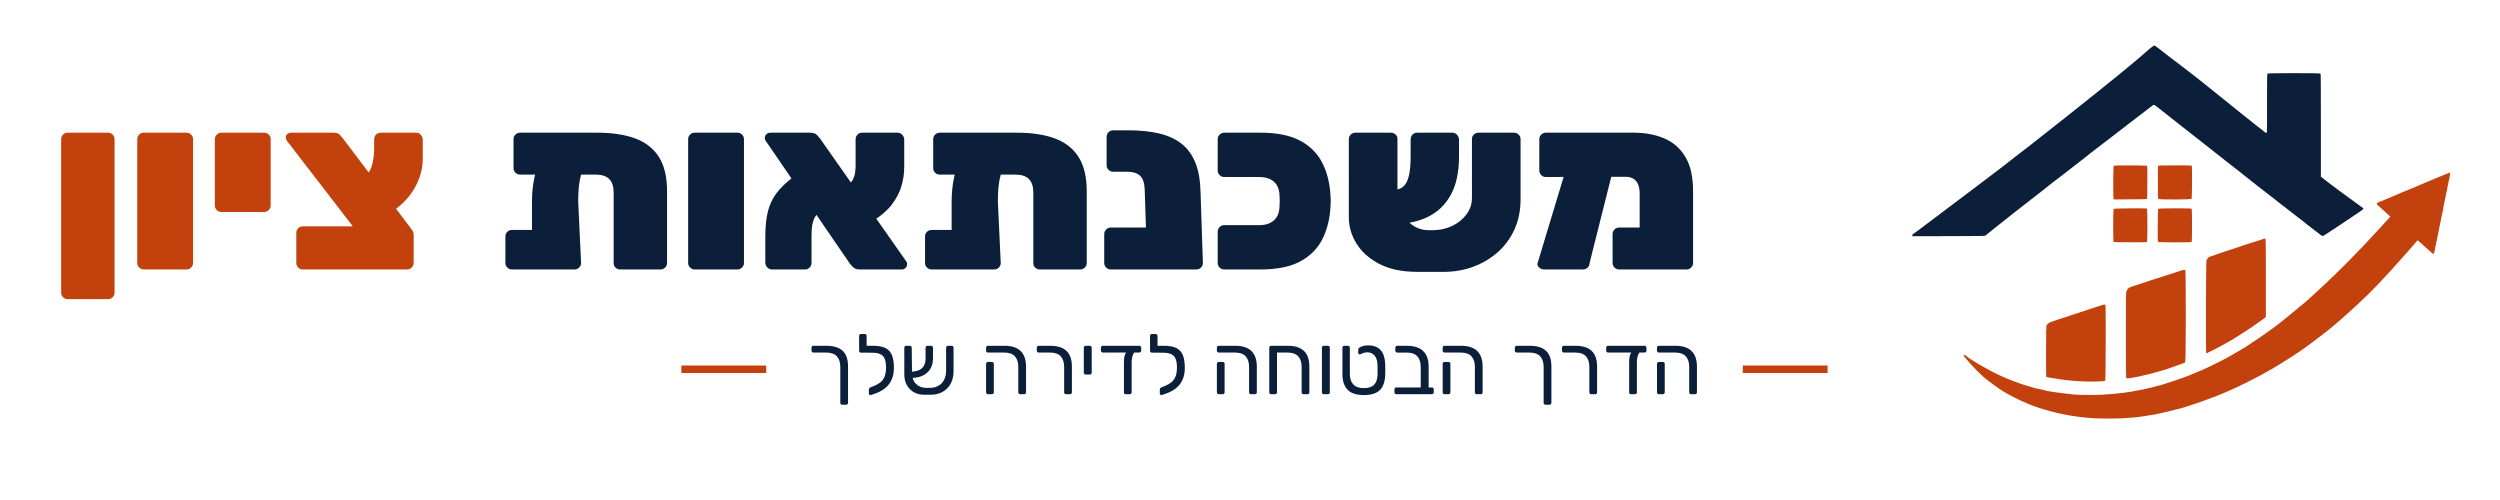
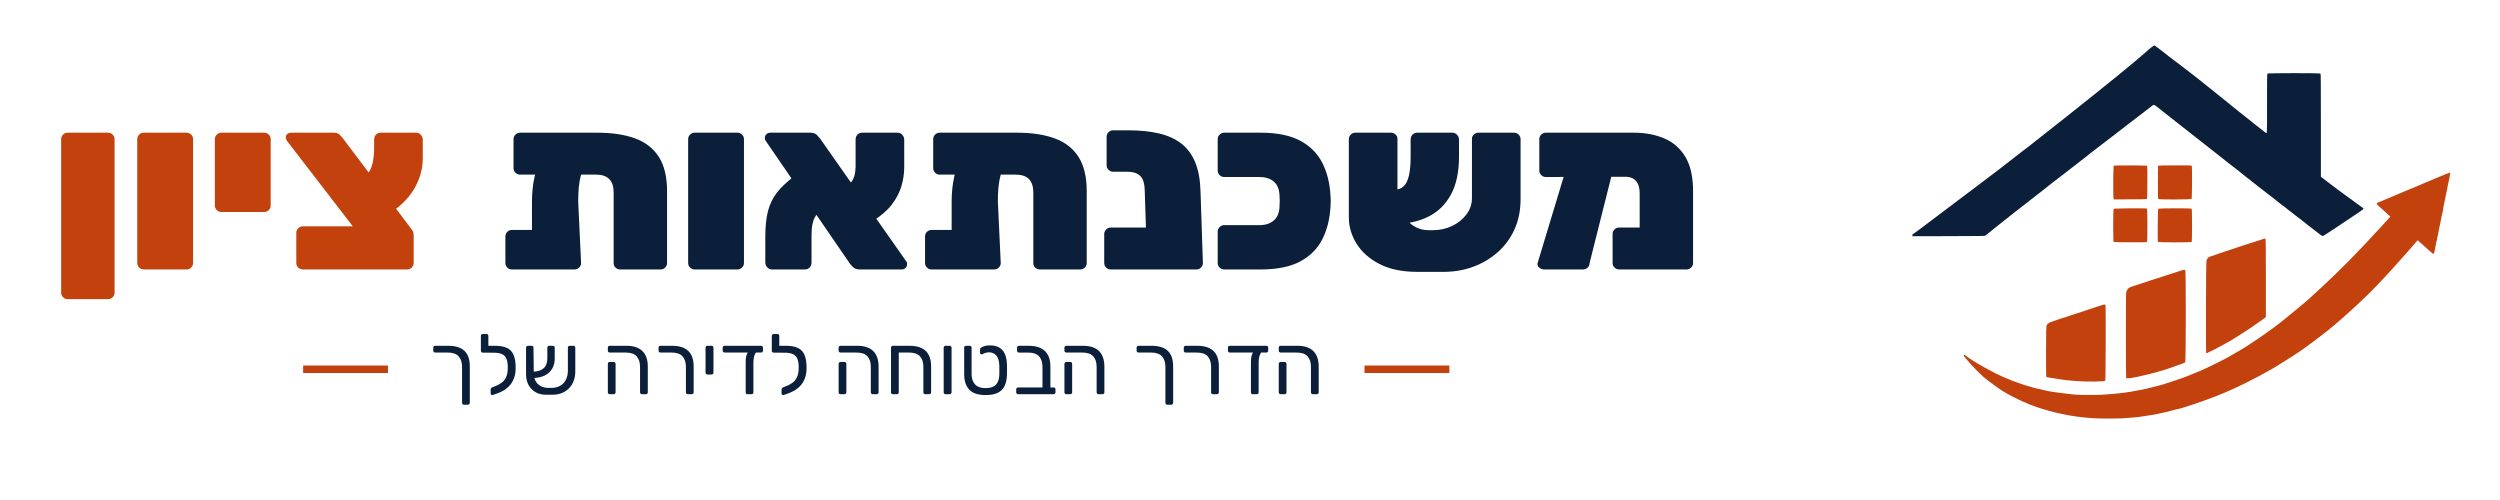
<svg xmlns="http://www.w3.org/2000/svg" viewBox="0 0 1002 200" width="1002" height="200" role="img" aria-label="משכנתאות ציון">
  <g transform="translate(766.5 18) scale(0.358)">
    <path fill="#0b1f3a" fill-rule="evenodd" d="M206.8,391.8C207.3,391.7 208.0,391.7 208.4,391.8C208.8,391.8 208.4,391.9 207.5,391.9C206.6,391.9 206.2,391.8 206.8,391.8ZM149.4,322.0C149.4,320.8 149.5,320.3 149.6,320.9C149.6,321.5 149.6,322.5 149.6,323.1C149.5,323.7 149.4,323.2 149.4,322.0ZM-0.0,213.1C-0.0,212.5 0.1,212.0 0.3,212.0C0.5,212.0 3.4,209.9 6.9,207.3C10.3,204.7 26.4,192.6 42.5,180.5C58.6,168.4 74.0,156.8 76.6,154.8C79.3,152.8 84.0,149.2 87.1,146.8C90.3,144.4 94.8,141.0 97.2,139.2C103.1,134.7 116.4,124.4 118.8,122.4C119.9,121.5 122.5,119.6 124.5,118.0C126.5,116.4 129.4,114.2 130.9,113.1C140.0,105.9 156.2,93.2 160.8,89.5C162.5,88.2 167.1,84.6 171.0,81.5C179.5,74.8 180.7,73.8 200.0,58.4C208.1,51.8 216.0,45.5 217.5,44.3C222.0,40.8 235.7,29.7 236.0,29.3C236.1,29.2 237.0,28.5 238.0,27.7C239.0,26.9 241.0,25.3 242.3,24.1C243.7,23.0 246.6,20.6 248.7,18.8C250.8,17.0 252.9,15.3 253.3,14.9C253.8,14.5 254.9,13.6 255.8,12.8C257.7,11.3 259.3,9.9 261.8,7.6C265.7,4.0 270.4,0.4 271.0,0.6C271.7,0.9 279.3,6.6 280.0,7.3C280.2,7.6 290.0,15.1 301.7,23.9C307.1,28.0 312.4,32.1 313.5,33.0C314.6,33.8 317.4,36.0 319.7,37.8C322.0,39.6 324.7,41.8 325.8,42.7C329.5,45.6 343.4,56.7 348.6,61.0C359.2,69.6 368.9,77.4 384.2,89.5C396.1,99.0 396.3,99.1 396.5,98.6C396.5,98.4 396.7,97.7 396.8,97.2C397.0,96.6 397.1,81.9 397.0,64.4C397.0,40.3 397.1,32.5 397.4,32.1C397.9,31.5 456.3,31.4 456.9,32.1C457.2,32.4 457.3,45.7 457.3,90.0L457.3,147.6L464.4,153.1C468.3,156.1 473.6,160.1 476.2,162.0C482.2,166.4 501.2,180.3 503.6,182.0C505.9,183.6 506.4,183.1 494.3,191.1C491.9,192.7 489.3,194.5 488.7,194.9C488.0,195.4 484.7,197.6 481.2,199.9C477.7,202.2 474.3,204.4 473.7,204.9C472.4,205.8 468.2,208.6 463.0,211.9C459.1,214.5 459.2,214.5 455.9,211.9C454.5,210.8 451.2,208.3 448.7,206.3C446.2,204.4 443.7,202.5 443.1,202.1C442.6,201.6 440.8,200.2 439.2,198.9C437.5,197.7 435.9,196.3 435.5,196.0C435.1,195.7 432.9,194.0 430.5,192.2C428.1,190.4 426.0,188.7 425.7,188.4C425.4,188.2 424.8,187.7 424.4,187.4C423.6,186.9 420.9,184.8 416.9,181.5C416.2,181.0 415.4,180.4 415.1,180.2C414.8,180.1 413.4,178.9 411.9,177.8C410.4,176.6 408.6,175.2 408.0,174.7C407.4,174.2 405.6,172.8 404.2,171.6C402.7,170.5 401.1,169.2 400.6,168.9C400.2,168.6 399.6,168.2 399.3,167.9C398.8,167.5 395.4,164.8 385.5,157.2C379.9,152.9 375.0,149.0 370.8,145.6C369.1,144.3 366.2,141.9 364.2,140.3C362.2,138.8 358.6,136.0 356.3,134.2C347.8,127.4 330.3,113.6 325.2,109.7C322.9,107.9 317.7,103.8 313.5,100.5C309.3,97.2 304.1,93.1 302.0,91.5C296.8,87.5 294.8,85.9 285.9,78.8C281.7,75.5 277.4,72.2 276.4,71.3C275.3,70.5 273.6,69.2 272.6,68.4C270.3,66.7 270.2,66.7 267.8,68.6C265.5,70.4 265.5,70.4 259.6,74.9C257.2,76.8 253.1,79.8 250.7,81.7C248.2,83.6 244.3,86.6 242.0,88.4C238.5,91.0 229.8,97.7 223.7,102.5C217.4,107.4 212.9,110.9 200.1,120.6C197.4,122.7 195.1,124.6 195.0,124.7C194.9,124.8 192.1,127.0 188.7,129.6C185.3,132.2 180.5,135.9 178.0,137.9C175.5,139.8 171.5,143.0 169.0,144.9C166.5,146.8 162.2,150.1 159.3,152.3C156.5,154.5 153.4,156.9 152.5,157.6C151.5,158.4 150.6,159.1 150.3,159.4C150.0,159.6 147.9,161.3 145.5,163.2C143.1,165.0 141.1,166.6 141.0,166.7C140.9,166.8 138.9,168.4 136.5,170.2C134.1,172.0 132.0,173.7 131.7,173.9C131.5,174.1 130.2,175.2 128.9,176.2C127.6,177.2 125.5,178.8 124.3,179.7C123.1,180.6 121.1,182.2 119.8,183.2C118.5,184.2 115.8,186.3 113.8,187.9C111.8,189.5 107.0,193.2 103.3,196.2C99.6,199.1 94.6,203.1 92.2,205.0C84.9,211.0 82.6,212.8 81.8,213.4C81.1,214.0 78.4,214.0 40.5,214.1L-0.0,214.2L-0.0,213.1ZM224.8,208.5C224.8,207.6 224.8,207.2 224.9,207.8C225.0,208.3 225.0,209.0 224.9,209.4C224.8,209.8 224.8,209.4 224.8,208.5ZM224.8,148.5C224.8,143.7 224.9,141.8 224.9,144.3C225.0,146.7 225.0,150.6 224.9,152.9C224.9,155.3 224.8,153.3 224.8,148.5ZM274.8,143.8C274.8,142.5 274.8,142.1 274.9,142.8C275.0,143.4 275.0,144.5 274.9,145.1C274.8,145.7 274.8,145.1 274.8,143.8ZM230.3,134.8C231.4,134.7 233.2,134.7 234.3,134.8C235.3,134.8 234.4,134.9 232.2,134.9C230.0,134.9 229.1,134.8 230.3,134.8ZM244.8,134.8C247.5,134.7 251.9,134.7 254.6,134.8C257.3,134.8 255.1,134.9 249.7,134.9C244.3,134.9 242.0,134.8 244.8,134.8ZM280.1,134.8C280.8,134.7 281.9,134.7 282.6,134.8C283.3,134.8 282.7,134.9 281.3,134.9C280.0,134.9 279.4,134.8 280.1,134.8ZM294.9,134.8C295.5,134.7 296.6,134.7 297.2,134.8C297.9,134.8 297.4,134.9 296.2,134.9C294.9,134.9 294.3,134.8 294.9,134.8ZM304.1,134.8C305.3,134.7 307.3,134.7 308.6,134.8C309.8,134.8 308.8,134.9 306.3,134.9C303.9,134.9 302.8,134.8 304.1,134.8Z" />
    <path fill="#c2410c" fill-rule="evenodd" d="M203.7,418.0C201.9,417.8 198.3,417.6 195.7,417.4C191.1,417.0 189.9,416.9 183.5,416.0C182.0,415.8 179.9,415.5 178.8,415.3C177.7,415.2 176.1,414.9 175.2,414.7C174.2,414.5 172.6,414.2 171.5,414.0C170.4,413.8 168.5,413.4 167.2,413.1C165.9,412.9 164.2,412.5 163.3,412.3C162.5,412.2 160.6,411.7 159.2,411.3C157.7,410.9 155.8,410.4 154.8,410.2C153.9,409.9 152.8,409.6 152.3,409.5C147.4,408.1 145.8,407.6 143.8,407.0C141.5,406.3 136.9,404.7 134.7,403.8C131.5,402.6 130.3,402.2 128.4,401.3C127.3,400.8 126.3,400.3 126.2,400.3C126.0,400.3 125.2,400.0 124.2,399.5C123.3,399.1 121.5,398.3 120.3,397.8C116.3,396.0 105.6,390.4 103.6,389.0C103.1,388.6 102.6,388.3 102.5,388.3C101.6,388.3 83.6,375.4 79.4,371.6C71.5,364.6 57.3,349.1 57.3,347.4C57.3,346.7 58.8,347.0 59.7,347.8C65.4,353.1 92.8,368.4 105.3,373.3C107.5,374.2 108.2,374.4 109.5,375.0C111.0,375.7 112.6,376.3 115.2,377.2C116.5,377.6 119.0,378.5 120.8,379.2C126.3,381.1 127.4,381.5 133.7,383.2C134.7,383.5 136.2,383.9 137.0,384.2C137.9,384.4 138.9,384.7 139.3,384.7C139.6,384.7 140.7,384.9 141.5,385.1C142.4,385.4 144.7,385.9 146.5,386.3C148.3,386.7 150.4,387.2 151.0,387.4C153.9,388.1 167.4,390.0 174.5,390.7C176.7,390.9 179.5,391.2 180.8,391.4C184.5,391.9 204.7,392.1 211.3,391.7C229.8,390.5 241.1,389.2 252.3,386.8C253.7,386.6 255.7,386.2 256.7,386.0C257.7,385.8 259.0,385.5 259.7,385.4C260.3,385.2 262.0,384.8 263.5,384.5C265.9,384.0 268.4,383.4 274.3,381.8C275.3,381.5 276.8,381.1 277.5,381.0C278.2,380.8 279.2,380.5 279.7,380.4C280.1,380.2 281.6,379.7 283.0,379.3C284.4,378.9 285.8,378.5 286.2,378.3C286.5,378.2 287.4,377.9 288.0,377.7C288.6,377.5 290.7,376.9 292.5,376.2C294.3,375.5 296.4,374.8 297.0,374.7C298.1,374.4 302.6,372.8 304.4,372.1C305.0,371.8 305.6,371.7 305.8,371.7C306.1,371.7 306.4,371.5 306.5,371.3C306.6,371.2 306.9,371.0 307.2,371.0C307.6,371.0 308.6,370.6 311.5,369.3C311.9,369.2 313.0,368.7 314.0,368.3C316.1,367.5 317.8,366.8 318.8,366.3C319.2,366.2 320.5,365.6 321.7,365.1C322.9,364.7 325.0,363.7 326.3,363.1C327.7,362.5 329.4,361.7 330.0,361.4C332.5,360.3 346.7,353.2 349.7,351.6C355.3,348.6 356.3,348.0 361.6,344.9C364.5,343.2 367.5,341.4 368.3,341.0C371.0,339.5 374.2,337.5 380.3,333.3C382.6,331.8 386.7,329.0 389.5,327.2C392.2,325.3 396.3,322.4 398.7,320.7C401.0,318.9 404.4,316.4 406.2,315.2C412.0,311.0 424.4,300.9 438.8,288.8C441.5,286.6 446.2,282.4 450.3,278.5C451.5,277.4 454.2,274.9 456.3,273.0C477.7,253.4 499.4,231.4 526.3,201.9L535.1,192.2L533.8,191.1C533.1,190.4 530.0,187.6 527.0,184.9C524.0,182.1 521.2,179.6 520.8,179.3C519.6,178.4 519.5,176.7 520.7,176.7C520.9,176.7 527.1,174.1 534.4,171.0C541.8,167.8 549.4,164.6 551.3,163.8C556.9,161.6 560.3,160.2 563.5,158.8C565.1,158.0 569.1,156.3 572.3,155.0C575.5,153.7 581.6,151.1 585.9,149.3C594.2,145.8 601.2,143.0 601.7,143.0C602.3,143.0 601.7,147.6 600.1,154.0C599.8,155.2 599.5,156.8 599.3,157.7C599.2,158.5 598.9,160.1 598.7,161.2C598.5,162.3 598.1,164.2 597.8,165.5C597.2,168.8 596.4,172.5 594.8,179.9C594.6,181.2 594.3,182.6 594.3,183.0C594.3,183.4 594.1,184.5 593.9,185.6C593.6,186.6 593.1,188.8 592.8,190.3C592.5,191.9 592.1,193.8 591.9,194.7C591.7,195.5 591.5,196.8 591.3,197.7C591.1,199.4 590.5,202.1 589.9,204.3C589.7,205.2 589.5,206.6 589.3,207.5C589.0,209.9 588.3,212.9 587.8,214.9C587.5,215.8 587.3,217.0 587.3,217.5C587.3,218.0 587.1,218.9 586.8,219.6C586.6,220.2 586.3,221.2 586.3,221.9C586.3,222.5 586.2,223.4 586.0,223.9C585.8,224.4 585.5,225.7 585.3,226.7C585.0,229.1 584.3,232.3 584.0,233.2C583.6,234.3 583.0,234.2 581.2,232.5C580.2,231.6 577.9,229.5 575.8,227.8C573.8,226.0 571.2,223.7 570.0,222.5C568.8,221.4 567.3,220.1 566.7,219.6L565.6,218.7L562.2,222.6C560.3,224.7 557.0,228.5 554.9,231.0C552.7,233.5 550.5,236.0 550.0,236.5C545.0,242.1 538.2,249.8 536.7,251.4C535.7,252.6 533.9,254.5 532.7,255.8C531.5,257.1 526.7,262.2 522.0,267.2C517.3,272.1 512.5,277.0 511.5,278.0C510.4,279.0 506.9,282.3 503.8,285.3C500.7,288.4 495.1,293.6 491.3,297.0C485.4,302.4 482.3,305.1 472.0,314.0C465.9,319.2 450.8,330.9 439.0,339.4C432.4,344.2 418.8,353.0 409.3,358.7C405.9,360.7 402.9,362.5 402.7,362.7C402.4,362.8 401.1,363.5 399.8,364.2C398.6,364.9 397.3,365.5 397.2,365.7C396.9,365.9 394.7,367.1 389.0,370.3C387.5,371.1 378.8,375.6 373.0,378.5C369.7,380.1 364.6,382.6 362.2,383.7C361.2,384.1 359.3,385.0 357.8,385.7C354.5,387.2 353.6,387.6 349.8,389.2C348.2,389.9 346.3,390.6 345.7,390.9C344.2,391.6 342.9,392.1 341.0,392.8C340.2,393.2 339.0,393.6 338.4,393.9C337.9,394.1 337.3,394.3 337.1,394.3C336.9,394.3 333.6,395.6 330.5,396.8C326.3,398.5 312.1,403.4 305.7,405.3C303.7,405.9 301.7,406.5 301.1,406.7C300.6,406.8 299.5,407.1 298.6,407.3C297.8,407.5 296.3,407.9 295.3,408.1C287.3,410.2 280.6,411.9 275.8,412.8C274.4,413.1 272.5,413.5 271.7,413.7C270.8,413.9 269.2,414.2 268.0,414.3C266.8,414.5 264.5,414.9 262.8,415.1C261.2,415.4 258.6,415.8 257.0,416.0C255.4,416.2 253.1,416.5 251.8,416.7C250.5,416.9 247.4,417.2 244.8,417.3C242.3,417.5 238.2,417.8 235.8,418.0C230.8,418.4 208.3,418.4 203.7,418.0ZM183.0,376.3C175.2,375.7 170.1,375.2 164.0,374.2C162.3,373.9 159.3,373.4 157.5,373.1C155.7,372.8 153.3,372.5 152.2,372.3C151.1,372.1 150.0,371.8 149.9,371.7C149.4,371.2 149.6,315.6 150.0,314.5C150.9,312.1 153.0,310.7 158.3,309.1C160.9,308.2 162.4,307.7 163.8,307.2C164.4,307.0 165.7,306.5 166.8,306.2C167.9,305.8 169.4,305.4 170.0,305.2C170.6,304.9 172.1,304.5 173.2,304.2C174.3,303.8 175.7,303.4 176.3,303.1C177.0,302.9 178.3,302.4 179.3,302.1C181.1,301.6 182.1,301.3 184.7,300.4C185.3,300.1 186.3,299.8 186.8,299.7C187.4,299.5 191.7,298.1 196.3,296.5C201.0,294.9 205.7,293.4 206.7,293.1C207.7,292.8 209.0,292.4 209.7,292.2C214.3,290.5 215.8,290.3 216.1,291.2C216.6,292.4 216.4,375.6 215.9,375.9C214.5,377.1 195.9,377.3 183.0,376.3ZM239.3,372.7C239.1,372.3 239.0,356.7 239.0,324.6C239.0,277.7 239.0,277.2 239.7,275.7C241.2,272.3 242.5,271.4 248.3,269.7C250.3,269.1 252.4,268.4 253.0,268.2C254.6,267.6 256.7,266.9 257.8,266.6C258.4,266.5 260.3,265.8 262.2,265.2C264.0,264.5 265.9,263.8 266.5,263.7C267.1,263.5 268.7,263.0 270.2,262.5C271.6,262.1 273.7,261.4 274.7,261.1C275.7,260.8 277.0,260.4 277.7,260.2C278.3,259.9 279.4,259.6 280.0,259.4C280.6,259.1 281.6,258.8 282.2,258.7C282.7,258.5 283.5,258.3 284.0,258.1C284.5,257.9 286.4,257.3 288.3,256.7C290.3,256.1 293.6,255.0 295.7,254.3C302.5,251.9 305.0,251.4 305.5,252.2C306.3,253.3 306.2,354.7 305.4,355.4C304.8,355.9 299.2,358.0 291.0,360.8C288.0,361.9 284.7,363.0 283.7,363.3C282.7,363.7 281.2,364.1 280.5,364.3C279.8,364.5 278.4,364.9 277.5,365.1C272.4,366.6 270.1,367.3 269.3,367.4C268.9,367.5 266.5,368.1 264.0,368.8C261.5,369.4 258.6,370.1 257.6,370.3C256.7,370.5 254.9,370.9 253.7,371.2C249.2,372.2 242.7,373.3 240.6,373.3C240.0,373.3 239.6,373.1 239.3,372.7ZM328.9,344.8C328.4,344.3 328.7,242.9 329.1,241.6C329.7,240.0 331.2,237.8 331.9,237.5C333.2,237.0 339.1,234.9 344.0,233.3C346.8,232.4 349.7,231.4 350.3,231.2C351.9,230.6 352.7,230.3 362.0,227.3C366.5,225.8 370.7,224.4 371.3,224.2C372.0,223.9 374.8,223.0 377.5,222.2C380.2,221.3 382.9,220.5 383.5,220.3C384.1,220.1 385.5,219.7 386.7,219.3C387.9,218.9 389.4,218.4 390.0,218.2C394.3,216.6 394.8,216.6 395.2,217.2C395.6,217.7 395.7,225.9 395.7,261.2L395.7,304.6L394.2,305.8C393.5,306.4 391.9,307.6 390.7,308.4C389.5,309.2 387.3,310.7 385.8,311.8C384.4,312.8 382.0,314.4 380.7,315.4C373.3,320.5 353.6,333.0 352.8,333.0C352.7,333.0 351.4,333.7 349.9,334.6C348.4,335.5 346.6,336.5 345.8,336.9C345.1,337.2 343.9,337.8 343.3,338.2C341.2,339.5 332.2,344.0 331.8,344.0C331.6,344.0 331.2,344.2 331.0,344.5C330.6,345.0 329.3,345.2 328.9,344.8ZM225.3,220.7C224.6,220.2 224.6,184.4 225.3,183.5C225.7,183.0 261.1,182.7 262.5,183.2C263.3,183.5 263.3,220.5 262.5,220.8C261.6,221.1 225.9,221.0 225.3,220.7ZM274.9,220.5C274.3,219.1 274.7,184.1 275.2,183.5C275.9,182.8 311.9,182.7 312.6,183.4C313.2,184.0 313.2,220.0 312.6,220.6C311.9,221.3 275.1,221.2 274.9,220.5ZM225.2,172.3C224.6,171.4 224.8,135.8 225.4,135.2C225.7,134.8 262.4,134.9 262.8,135.3C263.2,135.7 263.1,172.1 262.6,172.5C262.4,172.7 256.0,172.9 244.0,172.9L225.7,173.0L225.2,172.3ZM275.4,172.5C274.9,172.1 274.8,171.1 274.8,153.9C274.8,143.9 274.9,135.6 275.0,135.3C275.3,134.8 312.2,134.7 312.7,135.2C313.3,135.9 313.1,171.7 312.5,172.4C311.7,173.2 276.5,173.3 275.4,172.5Z" />
  </g>
  <g fill="#0b1f3a" transform="translate(682.5 108)">
    <path transform="translate(-69.1 0.0) scale(0.096 -0.096)" d="M396.0 387.0 64.0 386.0Q53.0 386.0 45.0 394.0Q37.0 402.0 37.0 413.0V544.0Q37.0 555.0 45.0 563.0Q53.0 571.0 64.0 571.0H432.0Q502.0 571.0 558.0 547.5Q614.0 524.0 646.5 470.5Q679.0 417.0 679.0 327.0V27.0Q679.0 16.0 671.0 8.0Q663.0 0.0 652.0 0.0H370.0Q359.0 0.0 351.0 8.0Q343.0 16.0 343.0 27.0V148.0Q343.0 159.0 351.0 167.0Q359.0 175.0 370.0 175.0H456.0V317.0Q456.0 342.0 448.5 357.5Q441.0 373.0 427.5 380.0Q414.0 387.0 396.0 387.0ZM57.0 0.0Q46.0 0.0 36.5 8.0Q27.0 16.0 30.0 27.0L153.0 434.0Q156.0 445.0 162.5 453.0Q169.0 461.0 180.0 461.0H321.0Q332.0 461.0 341.5 450.5Q351.0 440.0 348.0 429.0L247.0 27.0Q247.0 16.0 239.0 8.0Q231.0 0.0 220.0 0.0Z" />
    <path transform="translate(-146.4 0.0) scale(0.096 -0.096)" d="M398.0 164.0Q442.0 164.0 479.0 182.0Q516.0 200.0 538.5 230.5Q561.0 261.0 561.0 298.0V545.0Q561.0 556.0 569.0 563.5Q577.0 571.0 588.0 571.0H737.0Q748.0 571.0 756.0 563.0Q764.0 555.0 764.0 544.0V293.0Q764.0 223.0 738.5 167.0Q713.0 111.0 668.0 71.5Q623.0 32.0 565.5 11.0Q508.0 -10.0 443.0 -10.0H333.0Q238.0 -10.0 174.5 23.0Q111.0 56.0 79.0 108.0Q47.0 160.0 47.0 217.0V544.0Q47.0 555.0 55.0 563.0Q63.0 571.0 74.0 571.0H223.0Q234.0 571.0 242.0 563.5Q250.0 556.0 250.0 545.0V335.0Q250.0 253.0 287.5 208.5Q325.0 164.0 380.0 164.0ZM236.0 190.0 237.0 333.0Q261.0 333.0 276.0 347.5Q291.0 362.0 298.0 392.5Q305.0 423.0 305.0 471.0V542.0Q305.0 555.0 313.0 563.0Q321.0 571.0 332.0 571.0H480.0Q491.0 571.0 499.0 562.0Q507.0 553.0 507.0 542.0V471.0Q507.0 375.0 473.5 313.0Q440.0 251.0 379.0 220.5Q318.0 190.0 236.0 190.0Z" />
    <path transform="translate(-198.0 0.0) scale(0.096 -0.096)" d="M64.0 0.0Q53.0 0.0 45.0 8.0Q37.0 16.0 37.0 27.0V158.0Q37.0 169.0 45.0 177.0Q53.0 185.0 64.0 185.0H211.0Q248.0 185.0 270.5 204.0Q293.0 223.0 295.0 260.0Q296.0 275.0 296.0 285.5Q296.0 296.0 295.0 311.0Q293.0 349.0 270.5 367.5Q248.0 386.0 211.0 386.0H64.0Q53.0 386.0 45.0 394.0Q37.0 402.0 37.0 413.0V544.0Q37.0 555.0 45.0 563.0Q53.0 571.0 64.0 571.0H216.0Q319.0 571.0 381.5 537.5Q444.0 504.0 474.0 444.5Q504.0 385.0 508.0 308.0Q509.0 293.0 509.0 285.5Q509.0 278.0 508.0 263.0Q504.0 186.0 474.0 126.5Q444.0 67.0 381.5 33.5Q319.0 0.0 216.0 0.0Z" />
    <path transform="translate(-243.0 0.0) scale(0.096 -0.096)" d="M59.0 0.0Q48.0 0.0 40.0 8.0Q32.0 16.0 32.0 27.0V148.0Q32.0 159.0 40.0 167.0Q48.0 175.0 59.0 175.0H414.0V27.0Q414.0 16.0 406.0 8.0Q398.0 0.0 387.0 0.0ZM238.0 0.0Q227.0 0.0 219.0 8.0Q211.0 16.0 211.0 27.0L201.0 333.0Q200.0 361.0 192.0 377.0Q184.0 393.0 168.0 400.5Q152.0 408.0 127.0 408.0H69.0Q58.0 408.0 50.0 416.0Q42.0 424.0 42.0 435.0V554.0Q42.0 565.0 50.0 573.0Q58.0 581.0 69.0 581.0H132.0Q205.0 581.0 260.5 568.0Q316.0 555.0 354.0 525.5Q392.0 496.0 412.0 447.0Q432.0 398.0 434.0 327.0L444.0 27.0Q444.0 16.0 436.0 8.0Q428.0 0.0 417.0 0.0Z" />
    <path transform="translate(-315.1 0.0) scale(0.096 -0.096)" d="M96.0 396.0Q85.0 396.0 77.0 404.0Q69.0 412.0 69.0 423.0V544.0Q69.0 555.0 77.0 563.0Q85.0 571.0 96.0 571.0H419.0Q512.0 571.0 577.0 547.0Q642.0 523.0 676.0 469.5Q710.0 416.0 710.0 326.0V27.0Q710.0 16.0 702.0 8.0Q694.0 0.0 683.0 0.0H514.0Q503.0 0.0 495.0 7.5Q487.0 15.0 487.0 26.0V321.0Q487.0 359.0 468.5 377.5Q450.0 396.0 413.0 396.0ZM250.0 482.0H311.0Q349.0 482.0 362.0 468.5Q375.0 455.0 368.0 441.0Q357.0 418.0 350.5 394.0Q344.0 370.0 341.5 343.5Q339.0 317.0 339.0 284.0L351.0 27.0Q351.0 16.0 343.0 8.0Q335.0 0.0 324.0 0.0H62.0Q51.0 0.0 43.0 8.0Q35.0 16.0 35.0 27.0V138.0Q35.0 149.0 43.0 157.0Q51.0 165.0 62.0 165.0H146.0V284.0Q146.0 309.0 148.5 335.0Q151.0 361.0 157.0 388.0Q163.0 415.0 174.0 441.0Q181.0 457.0 197.0 469.5Q213.0 482.0 250.0 482.0Z" />
    <path transform="translate(-379.8 0.0) scale(0.096 -0.096)" d="M437.0 0.0Q418.0 0.0 408.5 9.5Q399.0 19.0 396.0 23.0L43.0 538.0Q40.0 542.0 40.0 549.0Q40.0 558.0 46.5 564.5Q53.0 571.0 62.0 571.0H229.0Q249.0 571.0 258.0 561.0Q267.0 551.0 271.0 546.0L631.0 33.0Q634.0 29.0 634.0 26.5Q634.0 24.0 634.0 22.0Q634.0 13.0 627.5 6.5Q621.0 0.0 612.0 0.0ZM69.0 0.0Q58.0 0.0 50.0 9.0Q42.0 18.0 42.0 29.0V136.0Q42.0 200.0 53.0 243.0Q64.0 286.0 89.5 319.5Q115.0 353.0 160.0 387.0L264.0 237.0Q249.0 223.0 243.0 204.5Q237.0 186.0 236.0 169.0Q235.0 152.0 235.0 140.0V29.0Q235.0 16.0 227.0 8.0Q219.0 0.0 208.0 0.0ZM492.0 203.0 382.0 350.0Q400.0 360.0 407.5 375.0Q415.0 390.0 417.0 405.5Q419.0 421.0 419.0 431.0V542.0Q419.0 555.0 427.0 563.0Q435.0 571.0 446.0 571.0H595.0Q606.0 571.0 614.0 562.0Q622.0 553.0 622.0 542.0V427.0Q622.0 388.0 610.5 348.5Q599.0 309.0 571.0 272.0Q543.0 235.0 492.0 203.0Z" />
    <path transform="translate(-411.2 0.0) scale(0.096 -0.096)" d="M74.0 0.0Q63.0 0.0 55.0 8.0Q47.0 16.0 47.0 27.0V544.0Q47.0 555.0 55.0 563.0Q63.0 571.0 74.0 571.0H253.0Q264.0 571.0 272.0 563.0Q280.0 555.0 280.0 544.0V27.0Q280.0 16.0 272.0 8.0Q264.0 0.0 253.0 0.0Z" />
    <path transform="translate(-483.3 0.0) scale(0.096 -0.096)" d="M96.0 396.0Q85.0 396.0 77.0 404.0Q69.0 412.0 69.0 423.0V544.0Q69.0 555.0 77.0 563.0Q85.0 571.0 96.0 571.0H419.0Q512.0 571.0 577.0 547.0Q642.0 523.0 676.0 469.5Q710.0 416.0 710.0 326.0V27.0Q710.0 16.0 702.0 8.0Q694.0 0.0 683.0 0.0H514.0Q503.0 0.0 495.0 7.5Q487.0 15.0 487.0 26.0V321.0Q487.0 359.0 468.5 377.5Q450.0 396.0 413.0 396.0ZM250.0 482.0H311.0Q349.0 482.0 362.0 468.5Q375.0 455.0 368.0 441.0Q357.0 418.0 350.5 394.0Q344.0 370.0 341.5 343.5Q339.0 317.0 339.0 284.0L351.0 27.0Q351.0 16.0 343.0 8.0Q335.0 0.0 324.0 0.0H62.0Q51.0 0.0 43.0 8.0Q35.0 16.0 35.0 27.0V138.0Q35.0 149.0 43.0 157.0Q51.0 165.0 62.0 165.0H146.0V284.0Q146.0 309.0 148.5 335.0Q151.0 361.0 157.0 388.0Q163.0 415.0 174.0 441.0Q181.0 457.0 197.0 469.5Q213.0 482.0 250.0 482.0Z" />
  </g>
  <g fill="#c2410c" transform="translate(682.5 108)">
    <path transform="translate(-569.6 0.0) scale(0.096 -0.096)" d="M88.0 0.0Q77.0 0.0 69.0 8.0Q61.0 16.0 61.0 27.0V153.0Q61.0 164.0 69.0 172.0Q77.0 180.0 88.0 180.0H297.0L22.0 537.0Q21.0 539.0 19.0 543.0Q17.0 547.0 17.0 551.0Q17.0 560.0 23.5 565.5Q30.0 571.0 39.0 571.0H216.0Q233.0 571.0 241.0 563.5Q249.0 556.0 252.0 552.0L536.0 176.0Q541.0 170.0 546.0 162.5Q551.0 155.0 551.0 141.0V27.0Q551.0 16.0 543.0 8.0Q535.0 0.0 524.0 0.0ZM463.0 243.0 352.0 390.0Q373.0 414.0 379.5 444.0Q386.0 474.0 386.0 506.0V542.0Q386.0 555.0 394.0 563.0Q402.0 571.0 413.0 571.0H562.0Q573.0 571.0 581.0 562.0Q589.0 553.0 589.0 542.0V463.0Q589.0 402.0 557.0 343.5Q525.0 285.0 463.0 243.0Z" />
    <path transform="translate(-600.7 0.0) scale(0.096 -0.096)" d="M72.0 240.0Q61.0 240.0 53.0 248.0Q45.0 256.0 45.0 267.0V544.0Q45.0 555.0 53.0 563.0Q61.0 571.0 72.0 571.0H251.0Q262.0 571.0 270.0 563.0Q278.0 555.0 278.0 544.0V267.0Q278.0 256.0 270.0 248.0Q262.0 240.0 251.0 240.0Z" />
    <path transform="translate(-632.0 0.0) scale(0.096 -0.096)" d="M74.0 0.0Q63.0 0.0 55.0 8.0Q47.0 16.0 47.0 27.0V544.0Q47.0 555.0 55.0 563.0Q63.0 571.0 74.0 571.0H253.0Q264.0 571.0 272.0 563.0Q280.0 555.0 280.0 544.0V27.0Q280.0 16.0 272.0 8.0Q264.0 0.0 253.0 0.0Z" />
    <path transform="translate(-662.5 0.0) scale(0.096 -0.096)" d="M74.0 -124.0Q63.0 -124.0 55.0 -116.0Q47.0 -108.0 47.0 -97.0V544.0Q47.0 555.0 55.0 563.0Q63.0 571.0 74.0 571.0H243.0Q254.0 571.0 262.0 563.0Q270.0 555.0 270.0 544.0V-97.0Q270.0 -108.0 262.0 -116.0Q254.0 -124.0 243.0 -124.0Z" />
  </g>
-   <g fill="#0b1f3a" transform="translate(682.5 158)">
+   <g fill="#0b1f3a" transform="translate(530.9 158)">
    <path transform="translate(-21.0 0.0) scale(0.034 -0.034)" d="M479.8 0.0Q469.6 0.0 463.2 6.3Q456.8 12.6 456.8 22.8V321.8Q456.8 402.1 416.8 446.6Q376.8 491.1 287.8 491.1H100.0Q89.8 491.1 83.4 497.4Q77.1 503.8 77.1 514.0V548.1Q77.1 558.2 83.4 564.6Q89.8 571.0 100.0 571.0H292.8Q422.8 571.0 485.5 508.1Q548.2 445.2 548.2 325.1V22.9Q548.2 12.8 541.8 6.4Q535.4 0.0 525.2 0.0ZM100.0 0.0Q89.8 0.0 83.4 6.4Q77.1 12.8 77.1 22.9V357.2Q77.1 367.4 83.4 373.8Q89.8 380.2 100.0 380.2H145.5Q155.7 380.2 162.1 373.8Q168.4 367.4 168.4 357.2V22.9Q168.4 12.8 162.1 6.4Q155.7 0.0 145.5 0.0Z" />
    <path transform="translate(-40.0 0.0) scale(0.034 -0.034)" d="M330.0 0.0Q308.0 0.0 308.0 22.0V378.6Q308.0 437.7 321.9 471.0Q335.8 504.2 356.6 504.2H455.0Q430.0 504.2 414.5 466.3Q399.0 428.4 399.0 371.9V22.0Q399.0 12.0 392.1 6.0Q385.1 0.0 375.1 0.0ZM59.8 491.1Q49.6 491.1 43.2 497.4Q36.8 503.8 36.8 514.0V548.1Q36.8 558.2 43.2 564.6Q49.6 571.0 59.8 571.0H488.7Q498.9 571.0 505.2 564.6Q511.6 558.2 511.6 548.1V514.0Q511.6 504.0 505.4 497.5Q499.2 491.1 488.7 491.1Z" />
    <path transform="translate(-58.3 0.0) scale(0.034 -0.034)" d="M399.8 0.0Q389.6 0.0 383.2 6.3Q376.8 12.6 376.8 22.8V321.8Q376.8 402.1 336.8 446.6Q296.8 491.1 207.8 491.1H77.3Q67.1 491.1 60.8 497.4Q54.4 503.8 54.4 514.0V548.1Q54.4 558.2 60.8 564.6Q67.1 571.0 77.3 571.0H212.9Q299.4 571.0 355.9 543.8Q412.4 516.6 440.3 462.4Q468.2 408.2 468.2 327.0V22.9Q468.2 12.8 461.8 6.4Q455.4 0.0 445.2 0.0Z" />
    <path transform="translate(-77.5 0.0) scale(0.034 -0.034)" d="M402.7 321.8Q402.7 402.1 362.2 446.6Q321.8 491.1 232.8 491.1H86.1Q75.9 491.1 69.6 497.4Q63.2 503.8 63.2 514.0V548.1Q63.2 558.2 69.6 564.6Q75.9 571.0 86.1 571.0H238.0Q324.5 571.0 381.4 544.6Q438.2 518.2 466.2 464.4Q494.1 410.6 494.1 327.0V-101.1Q494.1 -111.2 487.7 -117.6Q481.3 -124.0 471.1 -124.0H425.6Q415.4 -124.0 409.1 -117.7Q402.7 -111.4 402.7 -101.2Z" />
    <path transform="translate(-106.9 0.0) scale(0.034 -0.034)" d="M479.8 0.0Q469.6 0.0 463.2 6.3Q456.8 12.6 456.8 22.8V321.8Q456.8 402.1 416.8 446.6Q376.8 491.1 287.8 491.1H100.0Q89.8 491.1 83.4 497.4Q77.1 503.8 77.1 514.0V548.1Q77.1 558.2 83.4 564.6Q89.8 571.0 100.0 571.0H292.8Q422.8 571.0 485.5 508.1Q548.2 445.2 548.2 325.1V22.9Q548.2 12.8 541.8 6.4Q535.4 0.0 525.2 0.0ZM100.0 0.0Q89.8 0.0 83.4 6.4Q77.1 12.8 77.1 22.9V357.2Q77.1 367.4 83.4 373.8Q89.8 380.2 100.0 380.2H145.5Q155.7 380.2 162.1 373.8Q168.4 367.4 168.4 357.2V22.9Q168.4 12.8 162.1 6.4Q155.7 0.0 145.5 0.0Z" />
    <path transform="translate(-125.4 0.0) scale(0.034 -0.034)" d="M75.9 0.0Q65.7 0.0 59.3 6.4Q52.9 12.8 52.9 22.9V57.0Q52.9 67.2 59.3 73.6Q65.7 79.9 75.9 79.9H362.6V321.6Q362.6 401.9 322.6 446.4Q282.6 490.9 193.6 490.9H85.9Q75.7 490.9 69.3 497.2Q62.9 503.6 62.9 513.8V548.1Q62.9 558.2 69.3 564.6Q75.7 571.0 85.9 571.0H198.6Q285.1 571.0 342.0 543.1Q398.9 515.2 427.4 460.7Q455.9 406.1 455.9 325.3V79.9H492.9Q503.1 79.9 509.5 73.6Q515.9 67.2 515.9 57.0V22.9Q515.9 12.8 509.5 6.4Q503.1 0.0 492.9 0.0Z" />
    <path transform="translate(-146.9 0.0) scale(0.034 -0.034)" d="M324.2 -10.0Q190.0 -10.0 130.9 54.8Q71.9 119.5 71.9 235.3V548.1Q71.9 558.2 78.2 564.6Q84.6 571.0 94.8 571.0H136.4Q146.6 571.0 152.9 564.6Q159.3 558.2 159.3 548.1V240.3Q159.3 159.5 200.0 115.7Q240.7 71.8 324.0 71.8Q407.1 71.8 445.8 112.0Q484.4 152.1 486.1 232.2Q486.9 242.4 486.5 262.7Q486.1 282.9 486.1 303.7Q486.1 324.5 486.1 334.5Q484.4 417.8 450.8 455.9Q417.2 494.0 363.1 494.0Q346.4 494.0 324.4 487.8Q302.3 481.7 286.6 471.6Q277.6 466.8 268.0 471.2Q258.4 475.7 258.4 486.6V518.4Q258.4 527.8 260.3 535.6Q262.1 543.4 271.1 548.8Q290.8 561.1 314.2 568.4Q337.5 575.6 375.1 575.6Q440.0 575.6 483.9 551.1Q527.8 526.5 551.1 475.5Q574.5 424.6 576.1 345.1Q576.9 335.1 576.9 310.8Q576.9 286.6 577.0 261.9Q577.1 237.2 576.1 227.2Q573.8 150.6 548.2 97.3Q522.8 44.1 468.5 17.0Q414.2 -10.0 324.2 -10.0Z" />
    <path transform="translate(-155.3 0.0) scale(0.034 -0.034)" d="M100.0 0.0Q89.8 0.0 83.4 6.4Q77.1 12.8 77.1 22.9V548.1Q77.1 558.2 83.4 564.6Q89.8 571.0 100.0 571.0H147.4Q157.6 571.0 163.9 564.6Q170.3 558.2 170.3 548.1V22.9Q170.3 12.8 163.9 6.4Q157.6 0.0 147.4 0.0Z" />
    <path transform="translate(-176.4 0.0) scale(0.034 -0.034)" d="M100.0 0.0Q89.8 0.0 83.4 6.4Q77.1 12.8 77.1 22.9V548.1Q77.1 558.2 83.4 564.6Q89.8 571.0 100.0 571.0H294.5Q381.4 571.0 437.8 543.6Q494.3 516.2 522.1 461.6Q549.9 406.9 549.9 325.1V22.9Q549.9 12.8 543.6 6.4Q537.2 0.0 527.0 0.0H481.5Q471.3 0.0 464.9 6.3Q458.6 12.6 458.6 22.8V321.8Q458.6 402.1 418.5 446.6Q378.5 491.1 289.5 491.1H168.4V22.9Q168.4 12.8 162.1 6.4Q155.7 0.0 145.5 0.0Z" />
    <path transform="translate(-197.4 0.0) scale(0.034 -0.034)" d="M479.8 0.0Q469.6 0.0 463.2 6.3Q456.8 12.6 456.8 22.8V321.8Q456.8 402.1 416.8 446.6Q376.8 491.1 287.8 491.1H100.0Q89.8 491.1 83.4 497.4Q77.1 503.8 77.1 514.0V548.1Q77.1 558.2 83.4 564.6Q89.8 571.0 100.0 571.0H292.8Q422.8 571.0 485.5 508.1Q548.2 445.2 548.2 325.1V22.9Q548.2 12.8 541.8 6.4Q535.4 0.0 525.2 0.0ZM100.0 0.0Q89.8 0.0 83.4 6.4Q77.1 12.8 77.1 22.9V357.2Q77.1 367.4 83.4 373.8Q89.8 380.2 100.0 380.2H145.5Q155.7 380.2 162.1 373.8Q168.4 367.4 168.4 357.2V22.9Q168.4 12.8 162.1 6.4Q155.7 0.0 145.5 0.0Z" />
    <path transform="translate(-223.6 0.0) scale(0.034 -0.034)" d="M199.8 -9.3Q190.6 -12.1 182.8 -6.7Q175.0 -1.3 175.0 8.9V55.2Q175.0 63.8 180.7 71.1Q186.3 78.3 197.1 82.3L235.5 97.4Q275.4 113.5 307.7 138.0Q339.9 162.4 358.5 204.3Q377.0 246.2 377.0 314.2Q377.0 379.0 361.4 417.2Q345.9 455.5 309.3 472.3Q272.8 489.2 210.4 489.2H179.6Q169.6 489.2 163.1 495.6Q156.6 501.9 156.6 512.1V548.4Q156.6 558.4 163.1 564.7Q169.6 571.0 179.6 571.0H223.8Q315.1 571.0 368.9 544.9Q422.7 518.8 446.3 461.3Q469.9 403.9 469.9 310.6Q469.9 241.3 450.8 190.0Q431.8 138.6 399.3 102.7Q366.9 66.8 326.0 43.2Q285.2 19.6 241.4 4.8ZM202.0 489.2 82.8 490.0Q72.6 490.0 66.2 496.0Q59.9 501.9 59.9 512.1V687.1Q59.9 697.2 66.2 703.6Q72.6 710.0 82.8 710.0H125.3Q135.5 710.0 141.9 703.6Q148.2 697.2 148.2 687.1V571.0H204.4Z" />
    <path transform="translate(-242.5 0.0) scale(0.034 -0.034)" d="M330.0 0.0Q308.0 0.0 308.0 22.0V378.6Q308.0 437.7 321.9 471.0Q335.8 504.2 356.6 504.2H455.0Q430.0 504.2 414.5 466.3Q399.0 428.4 399.0 371.9V22.0Q399.0 12.0 392.1 6.0Q385.1 0.0 375.1 0.0ZM59.8 491.1Q49.6 491.1 43.2 497.4Q36.8 503.8 36.8 514.0V548.1Q36.8 558.2 43.2 564.6Q49.6 571.0 59.8 571.0H488.7Q498.9 571.0 505.2 564.6Q511.6 558.2 511.6 548.1V514.0Q511.6 504.0 505.4 497.5Q499.2 491.1 488.7 491.1Z" />
    <path transform="translate(-250.5 0.0) scale(0.034 -0.034)" d="M93.1 231.9Q82.9 231.9 76.6 238.2Q70.2 244.6 70.2 254.8V548.1Q70.2 558.2 76.6 564.6Q82.9 571.0 93.1 571.0H140.5Q150.7 571.0 157.1 564.6Q163.4 558.2 163.4 548.1V254.8Q163.4 244.6 157.1 238.2Q150.7 231.9 140.5 231.9Z" />
    <path transform="translate(-268.8 0.0) scale(0.034 -0.034)" d="M399.8 0.0Q389.6 0.0 383.2 6.3Q376.8 12.6 376.8 22.8V321.8Q376.8 402.1 336.8 446.6Q296.8 491.1 207.8 491.1H77.3Q67.1 491.1 60.8 497.4Q54.4 503.8 54.4 514.0V548.1Q54.4 558.2 60.8 564.6Q67.1 571.0 77.3 571.0H212.9Q299.4 571.0 355.9 543.8Q412.4 516.6 440.3 462.4Q468.2 408.2 468.2 327.0V22.9Q468.2 12.8 461.8 6.4Q455.4 0.0 445.2 0.0Z" />
    <path transform="translate(-289.9 0.0) scale(0.034 -0.034)" d="M479.8 0.0Q469.6 0.0 463.2 6.3Q456.8 12.6 456.8 22.8V321.8Q456.8 402.1 416.8 446.6Q376.8 491.1 287.8 491.1H100.0Q89.8 491.1 83.4 497.4Q77.1 503.8 77.1 514.0V548.1Q77.1 558.2 83.4 564.6Q89.8 571.0 100.0 571.0H292.8Q422.8 571.0 485.5 508.1Q548.2 445.2 548.2 325.1V22.9Q548.2 12.8 541.8 6.4Q535.4 0.0 525.2 0.0ZM100.0 0.0Q89.8 0.0 83.4 6.4Q77.1 12.8 77.1 22.9V357.2Q77.1 367.4 83.4 373.8Q89.8 380.2 100.0 380.2H145.5Q155.7 380.2 162.1 373.8Q168.4 367.4 168.4 357.2V22.9Q168.4 12.8 162.1 6.4Q155.7 0.0 145.5 0.0Z" />
    <path transform="translate(-322.4 0.0) scale(0.034 -0.034)" d="M361.4 74.6Q425.8 73.8 470.5 99.1Q515.2 124.4 538.5 170.8Q561.8 217.1 561.8 276.9V548.2Q561.8 558.4 568.2 564.7Q574.6 571.0 584.8 571.0H626.5Q636.7 571.0 643.1 564.6Q649.4 558.2 649.4 548.1V270.2Q649.4 205.9 629.2 154.4Q609.0 102.9 572.1 66.6Q535.2 30.4 484.7 11.4Q434.1 -7.6 373.1 -5.9H298.1Q233.1 -5.9 181.0 23.8Q128.9 53.6 98.9 107.6Q68.9 161.6 68.9 233.2V548.1Q68.9 558.2 75.3 564.6Q81.7 571.0 91.9 571.0H133.6Q143.8 571.0 150.2 564.7Q156.6 558.4 156.6 548.2L159.8 252.9Q159.8 166.9 207.9 120.8Q255.9 74.6 329.6 74.6ZM139.3 191.6 137.1 264.8Q210.6 266.4 250.0 287.8Q289.4 309.2 304.5 345.0Q319.6 380.8 319.6 423.9V547.7Q319.6 558.2 326.0 564.6Q332.4 571.0 342.6 571.0H384.1Q394.3 571.0 400.7 564.4Q407.1 557.9 407.1 547.7V419.8Q407.1 354.7 378.0 302.8Q349.0 251.0 289.6 220.9Q230.2 190.8 139.3 191.6Z" />
    <path transform="translate(-340.2 0.0) scale(0.034 -0.034)" d="M199.8 -9.3Q190.6 -12.1 182.8 -6.7Q175.0 -1.3 175.0 8.9V55.2Q175.0 63.8 180.7 71.1Q186.3 78.3 197.1 82.3L235.5 97.4Q275.4 113.5 307.7 138.0Q339.9 162.4 358.5 204.3Q377.0 246.2 377.0 314.2Q377.0 379.0 361.4 417.2Q345.9 455.5 309.3 472.3Q272.8 489.2 210.4 489.2H179.6Q169.6 489.2 163.1 495.6Q156.6 501.9 156.6 512.1V548.4Q156.6 558.4 163.1 564.7Q169.6 571.0 179.6 571.0H223.8Q315.1 571.0 368.9 544.9Q422.7 518.8 446.3 461.3Q469.9 403.9 469.9 310.6Q469.9 241.3 450.8 190.0Q431.8 138.6 399.3 102.7Q366.9 66.8 326.0 43.2Q285.2 19.6 241.4 4.8ZM202.0 489.2 82.8 490.0Q72.6 490.0 66.2 496.0Q59.9 501.9 59.9 512.1V687.1Q59.9 697.2 66.2 703.6Q72.6 710.0 82.8 710.0H125.3Q135.5 710.0 141.9 703.6Q148.2 697.2 148.2 687.1V571.0H204.4Z" />
    <path transform="translate(-359.4 0.0) scale(0.034 -0.034)" d="M402.7 321.8Q402.7 402.1 362.2 446.6Q321.8 491.1 232.8 491.1H86.1Q75.9 491.1 69.6 497.4Q63.2 503.8 63.2 514.0V548.1Q63.2 558.2 69.6 564.6Q75.9 571.0 86.1 571.0H238.0Q324.5 571.0 381.4 544.6Q438.2 518.2 466.2 464.4Q494.1 410.6 494.1 327.0V-101.1Q494.1 -111.2 487.7 -117.6Q481.3 -124.0 471.1 -124.0H425.6Q415.4 -124.0 409.1 -117.7Q402.7 -111.4 402.7 -101.2Z" />
  </g>
-   <path stroke="#c2410c" stroke-width="3" d="M273.1 148h34M698.5 148h34" />
+   <path stroke="#c2410c" stroke-width="3" d="M121.5 148h34M546.9 148h34" />
</svg>
